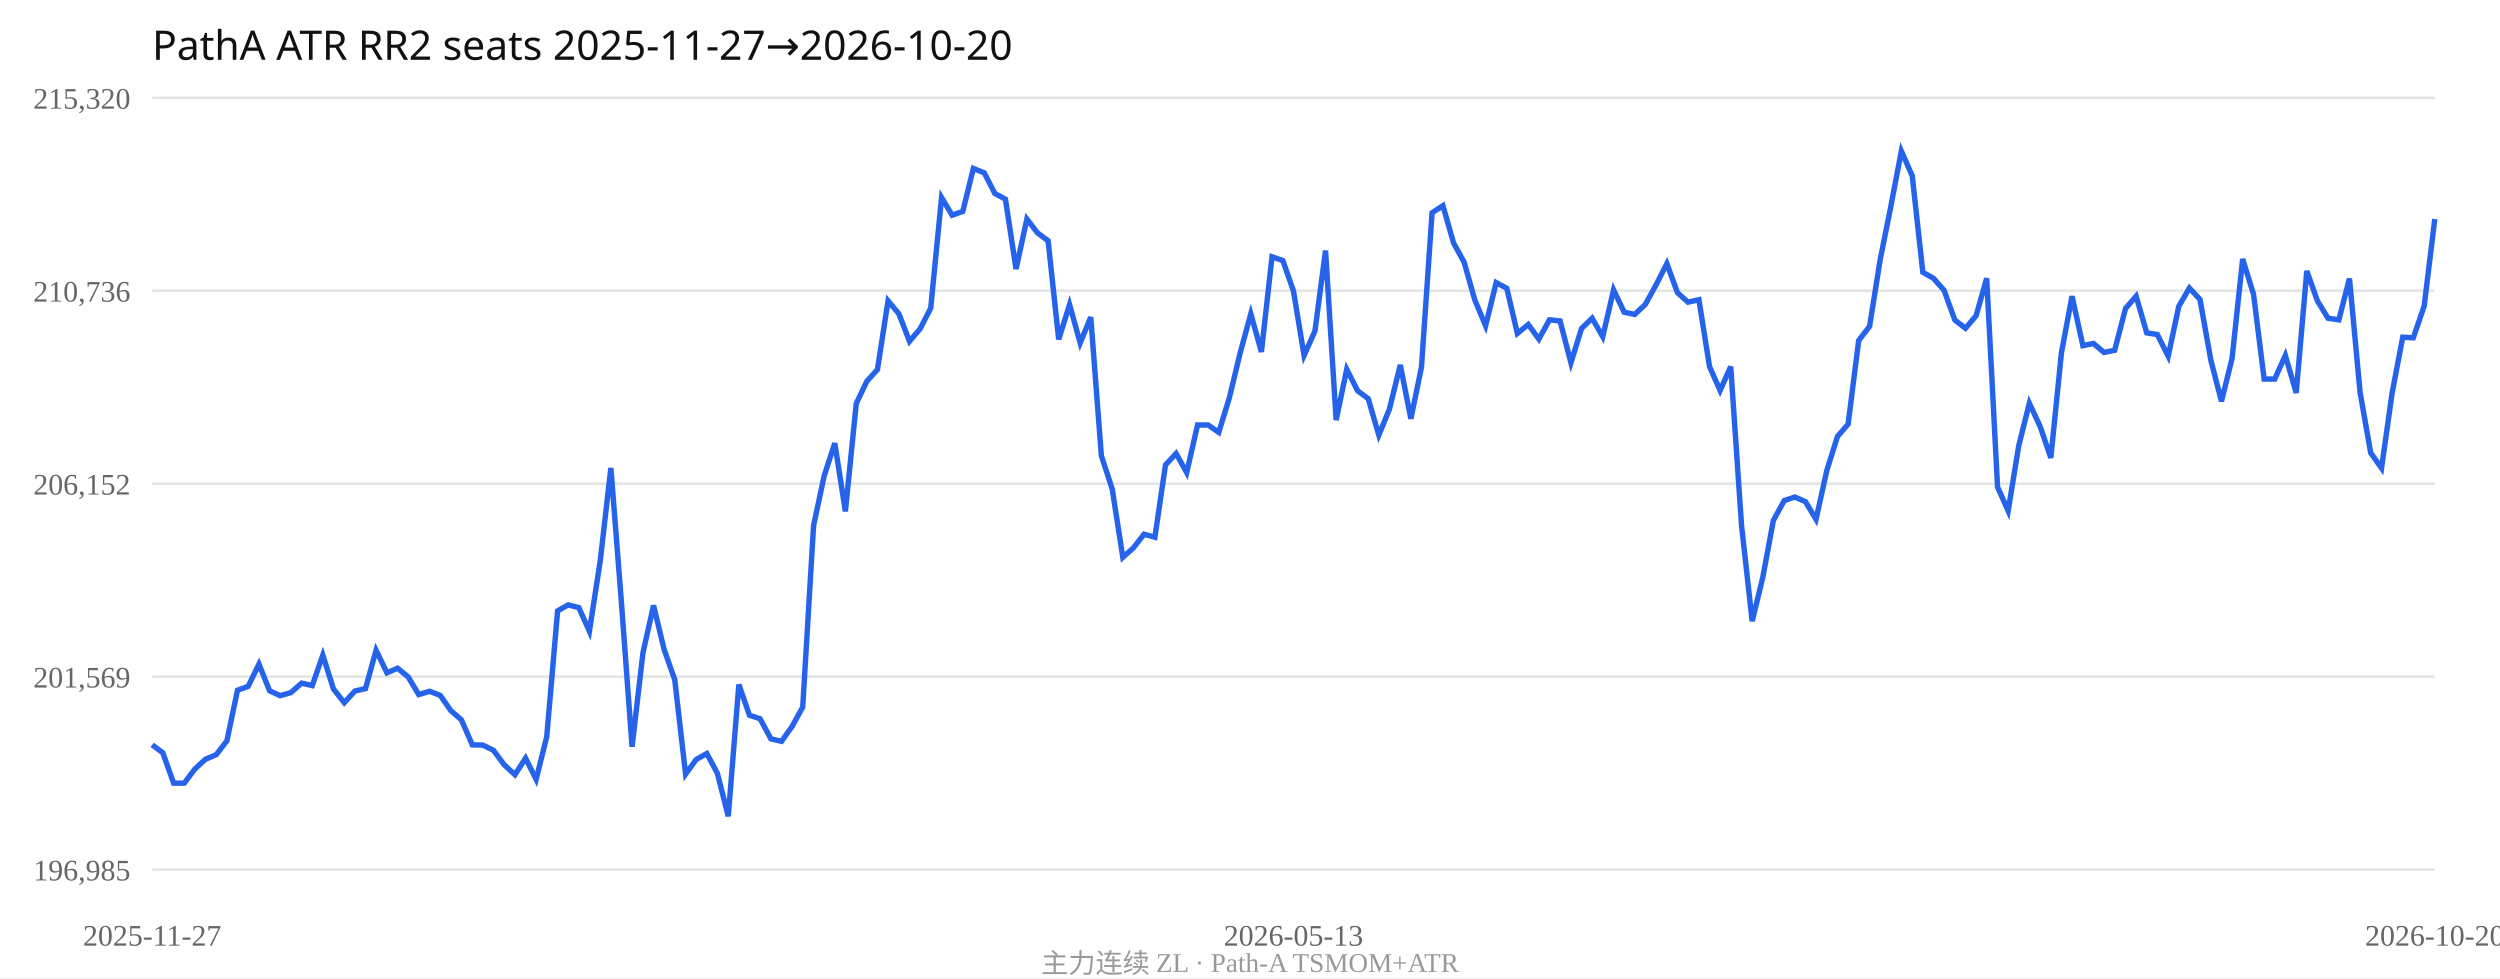
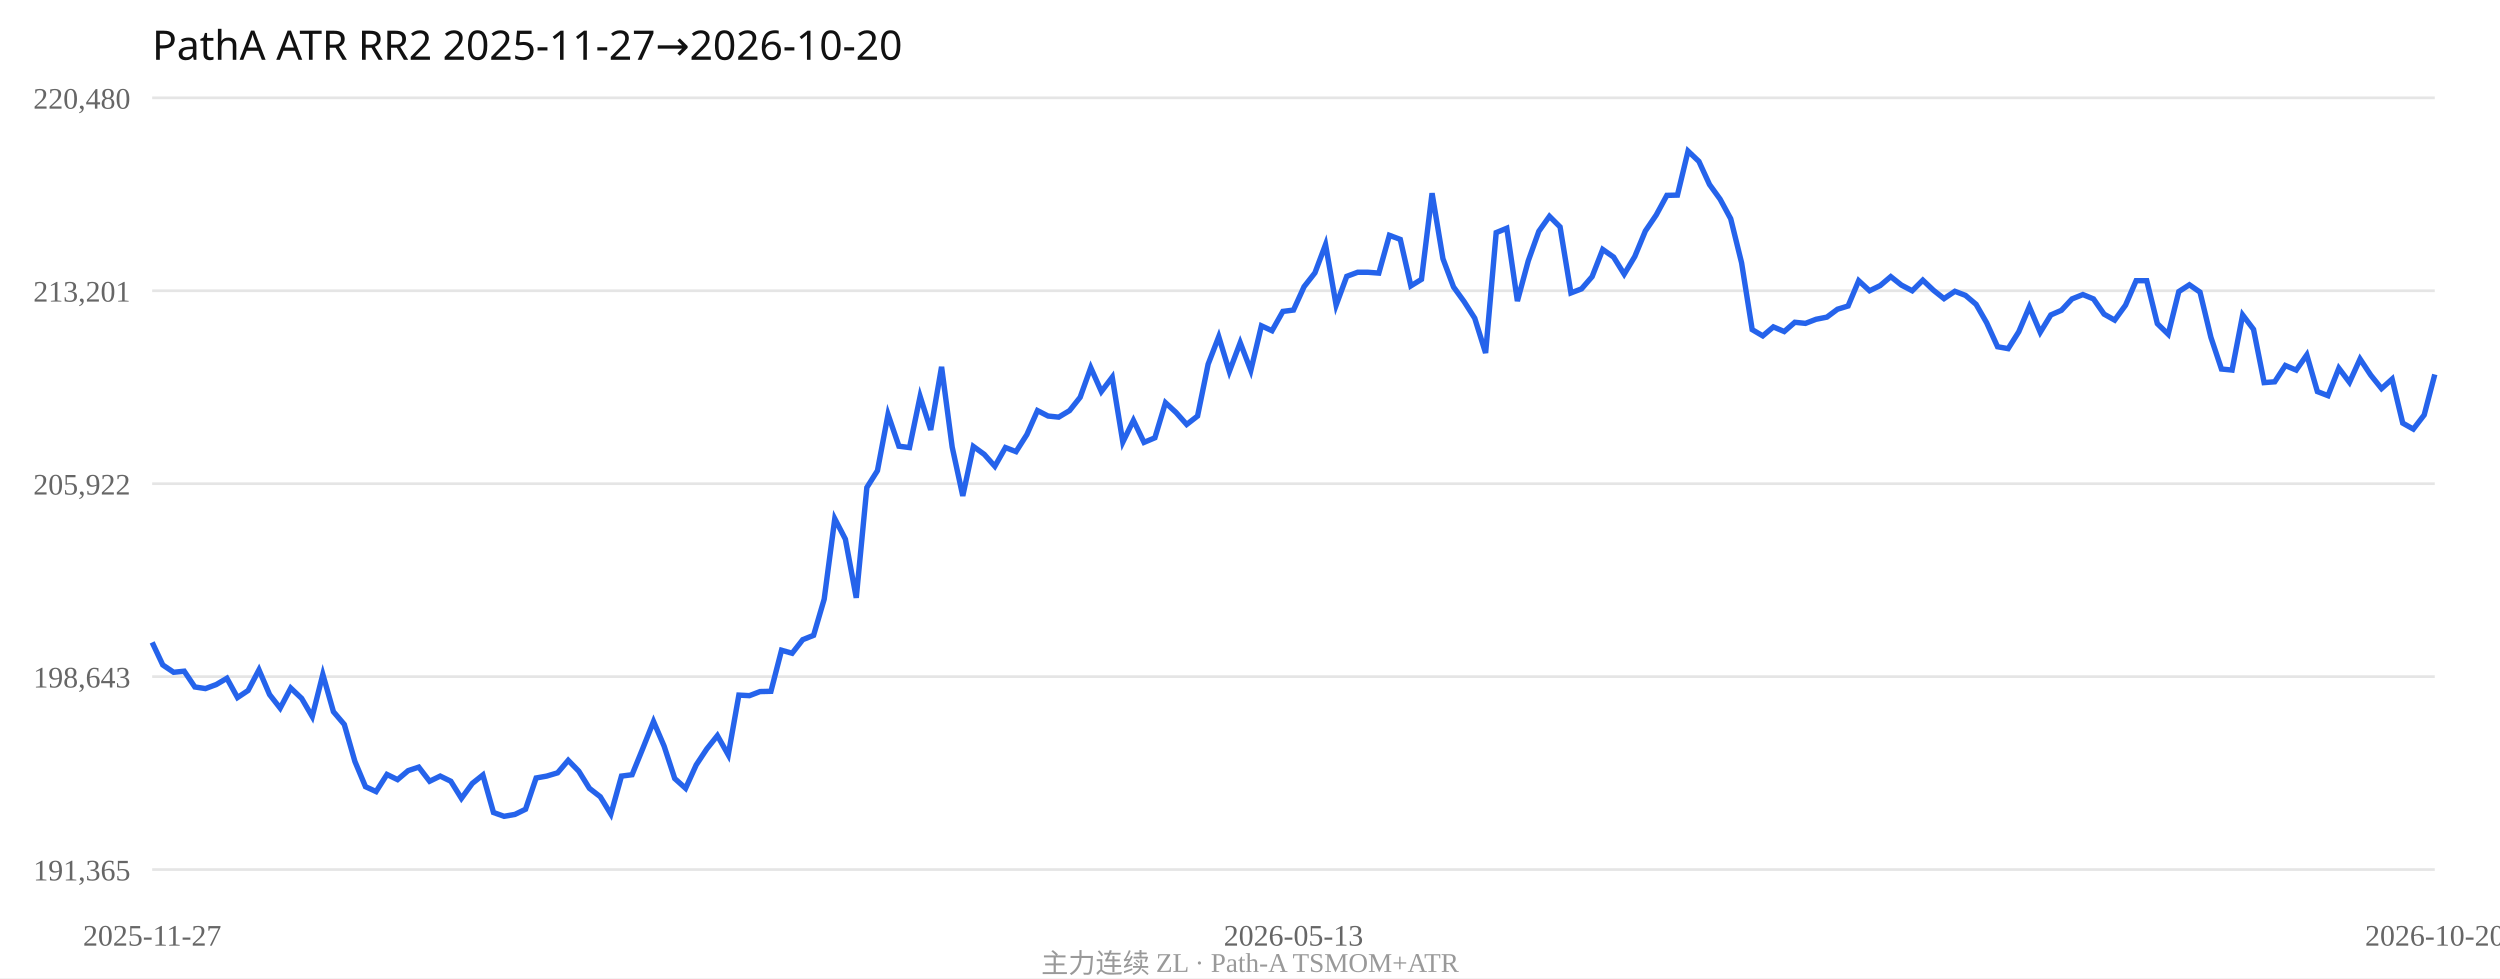
<svg xmlns="http://www.w3.org/2000/svg" width="920" height="360" viewBox="0 0 920 360">
  <rect width="100%" height="100%" fill="#fff" />
-   <text x="56" y="22" font-size="15" font-family="Segoe UI,sans-serif" fill="#111">PathA ATR RR2 seats 2025-11-27→2026-10-20</text>
+   <text x="56" y="22" font-size="15" font-family="Segoe UI,sans-serif" fill="#111">PathA ATR RR2 2025-11-27→2026-10-20</text>
  <line x1="56" y1="36.0" x2="896" y2="36.0" stroke="#e5e5e5" />
-   <text x="48" y="40.0" text-anchor="end" font-size="11" fill="#666">215,320</text>
+   <text x="48" y="40.0" text-anchor="end" font-size="11" fill="#666">220,480</text>
  <line x1="56" y1="107.0" x2="896" y2="107.0" stroke="#e5e5e5" />
-   <text x="48" y="111.0" text-anchor="end" font-size="11" fill="#666">210,736</text>
+   <text x="48" y="111.0" text-anchor="end" font-size="11" fill="#666">213,201</text>
  <line x1="56" y1="178.0" x2="896" y2="178.0" stroke="#e5e5e5" />
-   <text x="48" y="182.0" text-anchor="end" font-size="11" fill="#666">206,152</text>
+   <text x="48" y="182.0" text-anchor="end" font-size="11" fill="#666">205,922</text>
  <line x1="56" y1="249.0" x2="896" y2="249.0" stroke="#e5e5e5" />
-   <text x="48" y="253.0" text-anchor="end" font-size="11" fill="#666">201,569</text>
+   <text x="48" y="253.0" text-anchor="end" font-size="11" fill="#666">198,643</text>
  <line x1="56" y1="320.0" x2="896" y2="320.0" stroke="#e5e5e5" />
-   <text x="48" y="324.0" text-anchor="end" font-size="11" fill="#666">196,985</text>
-   <polyline fill="none" stroke="#2563eb" stroke-width="2" points="56.0,274.1 59.9,277.0 63.9,288.2 67.8,288.2 71.7,283.0 75.6,279.4 79.6,277.7 83.5,272.6 87.4,254.0 91.3,252.6 95.3,244.4 99.2,254.2 103.1,256.0 107.0,254.9 111.0,251.4 114.9,252.3 118.8,241.1 122.7,253.5 126.7,258.6 130.6,254.3 134.5,253.4 138.4,239.3 142.4,247.6 146.3,245.9 150.2,249.1 154.1,255.6 158.1,254.4 162.0,255.9 165.9,261.5 169.8,264.9 173.8,274.1 177.7,274.2 181.6,276.1 185.5,281.4 189.5,285.1 193.4,279.0 197.3,286.8 201.2,271.1 205.2,224.8 209.1,222.6 213.0,223.6 216.9,232.3 220.9,206.3 224.8,172.2 228.7,221.9 232.6,274.8 236.6,240.3 240.5,222.8 244.4,239.0 248.3,250.1 252.3,284.9 256.2,279.5 260.1,277.3 264.0,284.6 268.0,300.4 271.9,251.9 275.8,263.2 279.7,264.5 283.7,271.9 287.6,272.8 291.5,267.3 295.4,260.2 299.4,193.4 303.3,175.1 307.2,163.1 311.1,188.2 315.1,148.5 319.0,140.3 322.9,136.0 326.8,110.7 330.8,115.5 334.7,125.6 338.6,121.0 342.5,113.4 346.5,72.7 350.4,79.2 354.3,77.8 358.2,62.0 362.2,63.6 366.1,71.2 370.0,73.3 373.9,99.0 377.9,80.6 381.8,85.7 385.7,88.6 389.6,124.9 393.6,112.1 397.5,126.2 401.4,116.7 405.3,167.7 409.3,180.0 413.2,205.1 417.1,201.6 421.0,196.6 425.0,197.7 428.9,171.1 432.8,166.9 436.7,173.9 440.7,156.4 444.6,156.4 448.5,159.1 452.4,146.4 456.4,129.8 460.3,115.5 464.2,129.5 468.1,94.5 472.1,95.9 476.0,107.1 479.9,130.8 483.9,121.8 487.8,92.2 491.7,154.6 495.6,135.9 499.6,143.8 503.5,146.7 507.4,160.1 511.3,150.6 515.3,134.3 519.2,154.1 523.1,135.1 527.0,78.3 531.0,75.7 534.9,89.4 538.8,96.5 542.7,110.3 546.7,119.9 550.6,104.0 554.5,106.1 558.4,122.7 562.4,119.4 566.3,124.8 570.2,117.7 574.1,118.1 578.1,133.5 582.0,120.9 585.9,117.1 589.8,123.9 593.8,106.7 597.7,114.9 601.6,115.7 605.5,112.0 609.5,104.7 613.4,97.0 617.3,107.7 621.2,111.2 625.2,110.3 629.1,134.9 633.0,143.7 636.9,134.9 640.9,193.5 644.8,228.6 648.7,212.5 652.6,191.5 656.6,184.2 660.5,182.9 664.4,184.6 668.3,191.1 672.3,173.0 676.2,160.6 680.1,156.1 684.0,125.3 688.0,120.1 691.9,95.6 695.8,76.1 699.7,55.6 703.7,64.7 707.6,100.2 711.5,102.4 715.4,106.8 719.4,117.8 723.3,120.8 727.2,116.2 731.1,102.4 735.1,179.2 739.0,188.0 742.9,164.0 746.8,148.4 750.8,157.0 754.7,168.5 758.6,129.9 762.5,109.0 766.5,127.2 770.4,126.4 774.3,129.7 778.2,128.9 782.2,113.5 786.1,109.0 790.0,122.5 793.9,123.1 797.9,131.1 801.8,112.7 805.7,106.0 809.6,110.2 813.6,132.6 817.5,147.7 821.4,131.9 825.3,95.3 829.3,108.3 833.2,139.5 837.1,139.5 841.0,130.8 845.0,144.6 848.9,99.7 852.8,110.7 856.7,117.1 860.7,117.7 864.6,102.5 868.5,144.3 872.4,166.6 876.4,172.3 880.3,144.6 884.2,124.1 888.1,124.3 892.1,112.6 896.0,80.6" />
+   <text x="48" y="324.0" text-anchor="end" font-size="11" fill="#666">191,365</text>
+   <polyline fill="none" stroke="#2563eb" stroke-width="2" points="56.0,236.4 59.9,244.7 63.9,247.4 67.8,247.0 71.7,252.8 75.6,253.4 79.6,251.9 83.5,249.6 87.4,256.7 91.3,254.1 95.3,246.5 99.2,255.6 103.1,260.6 107.0,253.2 111.0,257.0 114.9,263.7 118.8,248.2 122.7,261.9 126.7,266.6 130.6,280.2 134.5,289.5 138.4,291.3 142.4,285.0 146.3,286.9 150.2,283.6 154.1,282.3 158.1,287.5 162.0,285.6 165.9,287.5 169.8,293.8 173.8,288.3 177.7,285.2 181.6,299.0 185.5,300.4 189.5,299.7 193.4,297.8 197.3,286.3 201.2,285.6 205.2,284.4 209.1,279.8 213.0,283.8 216.9,290.1 220.9,293.2 224.8,299.6 228.7,285.6 232.6,285.1 236.6,275.3 240.5,265.5 244.4,274.6 248.3,286.5 252.3,290.1 256.2,281.5 260.1,275.6 264.0,270.7 268.0,277.8 271.9,255.8 275.8,256.0 279.7,254.5 283.7,254.4 287.6,239.3 291.5,240.4 295.4,235.4 299.4,233.8 303.3,220.5 307.2,190.9 311.1,198.4 315.1,220.0 319.0,179.4 322.9,173.2 326.8,152.5 330.8,164.2 334.7,164.7 338.6,145.9 342.5,158.2 346.5,135.0 350.4,164.5 354.3,182.5 358.2,164.3 362.2,167.2 366.1,171.6 370.0,164.7 373.9,166.2 377.9,159.9 381.8,151.1 385.7,153.1 389.6,153.5 393.6,151.1 397.5,146.2 401.4,135.3 405.3,144.1 409.3,138.8 413.2,162.7 417.1,154.7 421.0,162.8 425.0,161.1 428.9,148.2 432.8,151.8 436.7,156.2 440.7,153.1 444.6,134.0 448.5,123.9 452.4,136.7 456.4,126.1 460.3,136.3 464.2,119.9 468.1,121.7 472.1,114.6 476.0,114.1 479.9,105.5 483.9,100.4 487.8,90.0 491.7,112.3 495.6,101.7 499.6,100.2 503.5,100.2 507.4,100.5 511.3,86.6 515.3,88.1 519.2,105.2 523.1,102.8 527.0,71.1 531.0,95.2 534.9,105.6 538.8,111.0 542.7,117.1 546.7,129.9 550.6,85.6 554.5,84.0 558.4,110.8 562.4,96.0 566.3,85.1 570.2,79.6 574.1,83.5 578.1,107.8 582.0,106.3 585.9,101.8 589.8,91.8 593.8,94.6 597.7,100.9 601.6,94.4 605.5,85.0 609.5,79.1 613.4,71.9 617.3,71.8 621.2,55.6 625.2,59.4 629.1,67.9 633.0,73.3 636.9,80.5 640.9,96.7 644.8,121.3 648.7,123.6 652.6,120.3 656.6,122.0 660.5,118.6 664.4,119.0 668.3,117.5 672.3,116.7 676.2,113.8 680.1,112.6 684.0,103.3 688.0,107.0 691.9,105.1 695.8,101.8 699.7,104.9 703.7,107.0 707.6,103.1 711.5,106.8 715.4,109.9 719.4,107.2 723.3,108.7 727.2,112.0 731.1,118.8 735.1,127.6 739.0,128.3 742.9,122.1 746.8,112.9 750.8,122.3 754.7,115.9 758.6,114.2 762.5,110.0 766.5,108.4 770.4,110.0 774.3,115.6 778.2,117.8 782.2,112.3 786.1,103.3 790.0,103.3 793.9,119.1 797.9,123.0 801.8,107.3 805.7,104.8 809.6,107.5 813.6,124.1 817.5,135.8 821.4,136.2 825.3,115.9 829.3,121.2 833.2,140.8 837.1,140.5 841.0,134.5 845.0,136.2 848.9,130.6 852.8,144.1 856.7,145.6 860.7,135.5 864.6,140.7 868.5,132.1 872.4,138.0 876.4,143.0 880.3,139.5 884.2,155.7 888.1,157.9 892.1,152.7 896.0,137.8" />
  <text x="56.0" y="348" text-anchor="middle" font-size="11" fill="#666">2025-11-27</text>
  <text x="476.0" y="348" text-anchor="middle" font-size="11" fill="#666">2026-05-13</text>
  <text x="896.0" y="348" text-anchor="middle" font-size="11" fill="#666">2026-10-20</text>
  <text x="460.0" y="358" text-anchor="middle" font-size="10" fill="#999">主力连续 ZL · Path-A TSMOM+ATR</text>
</svg>
